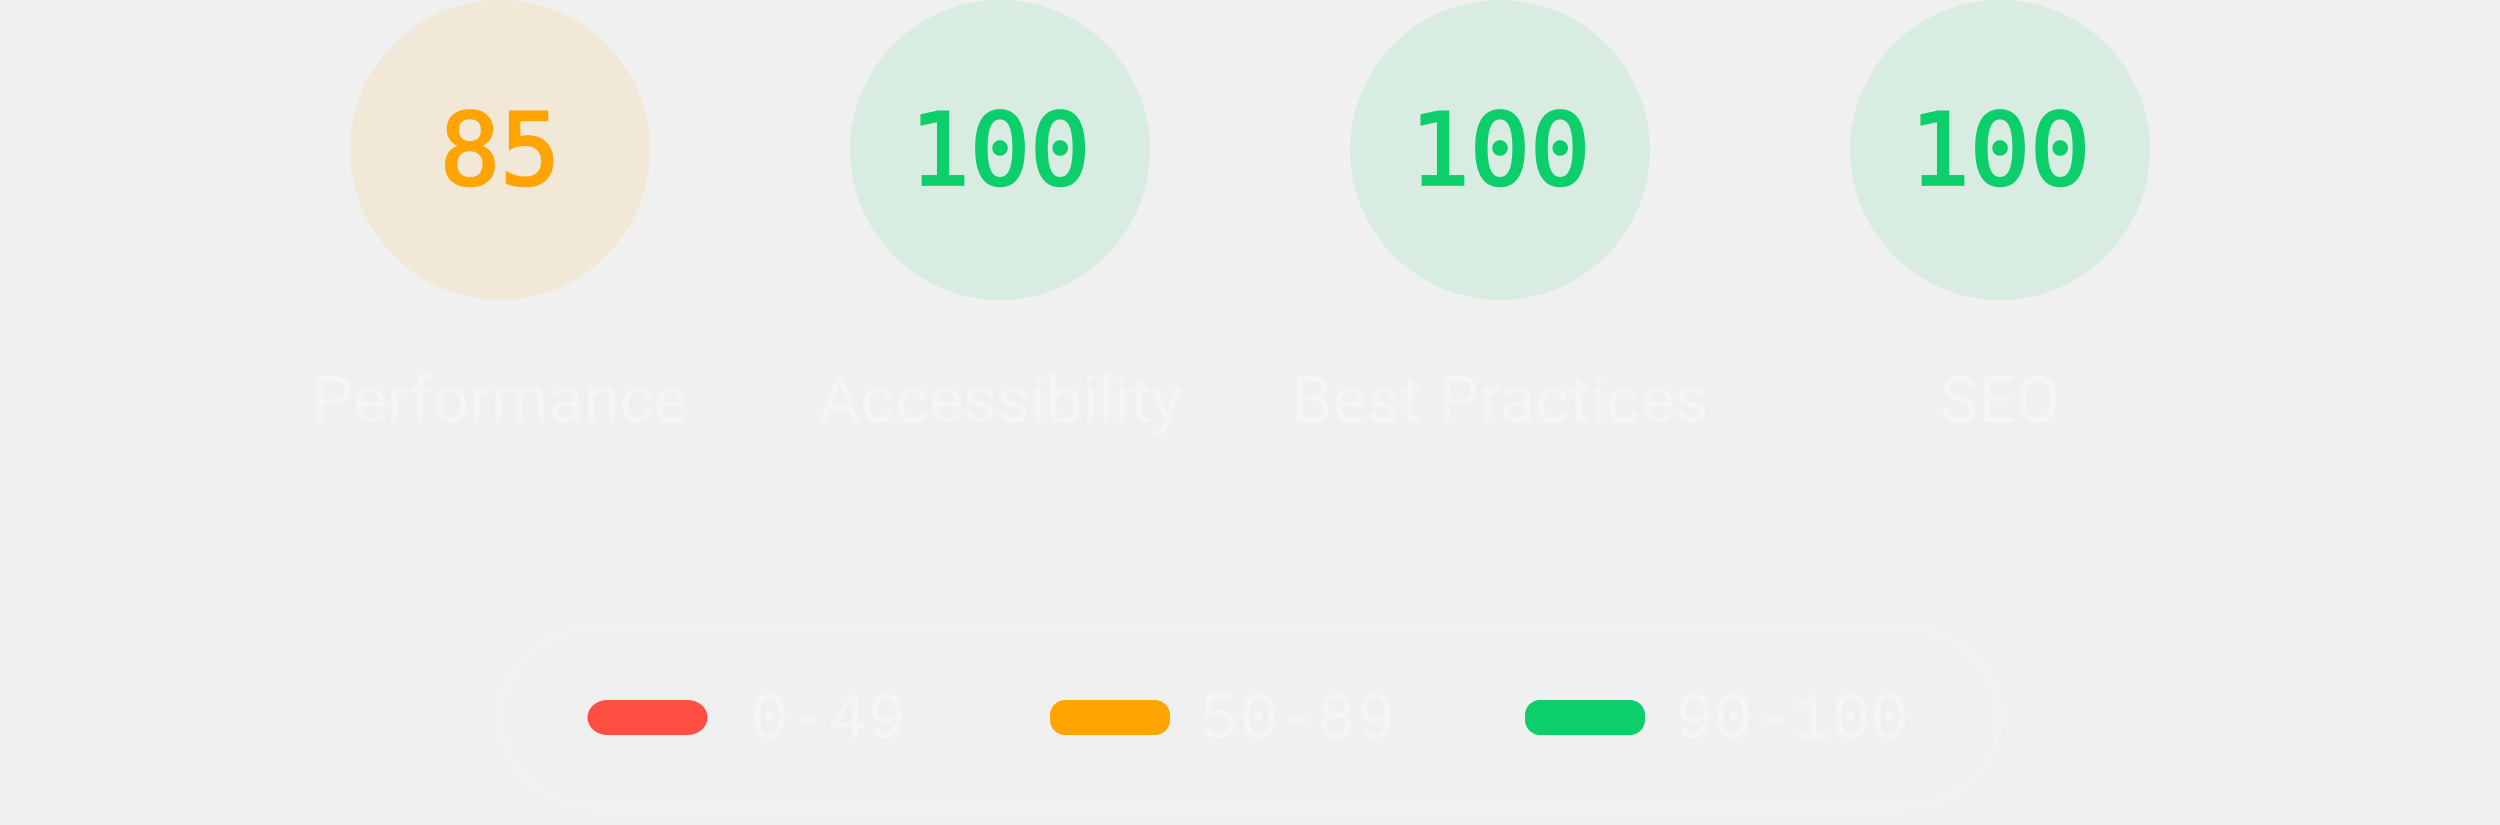
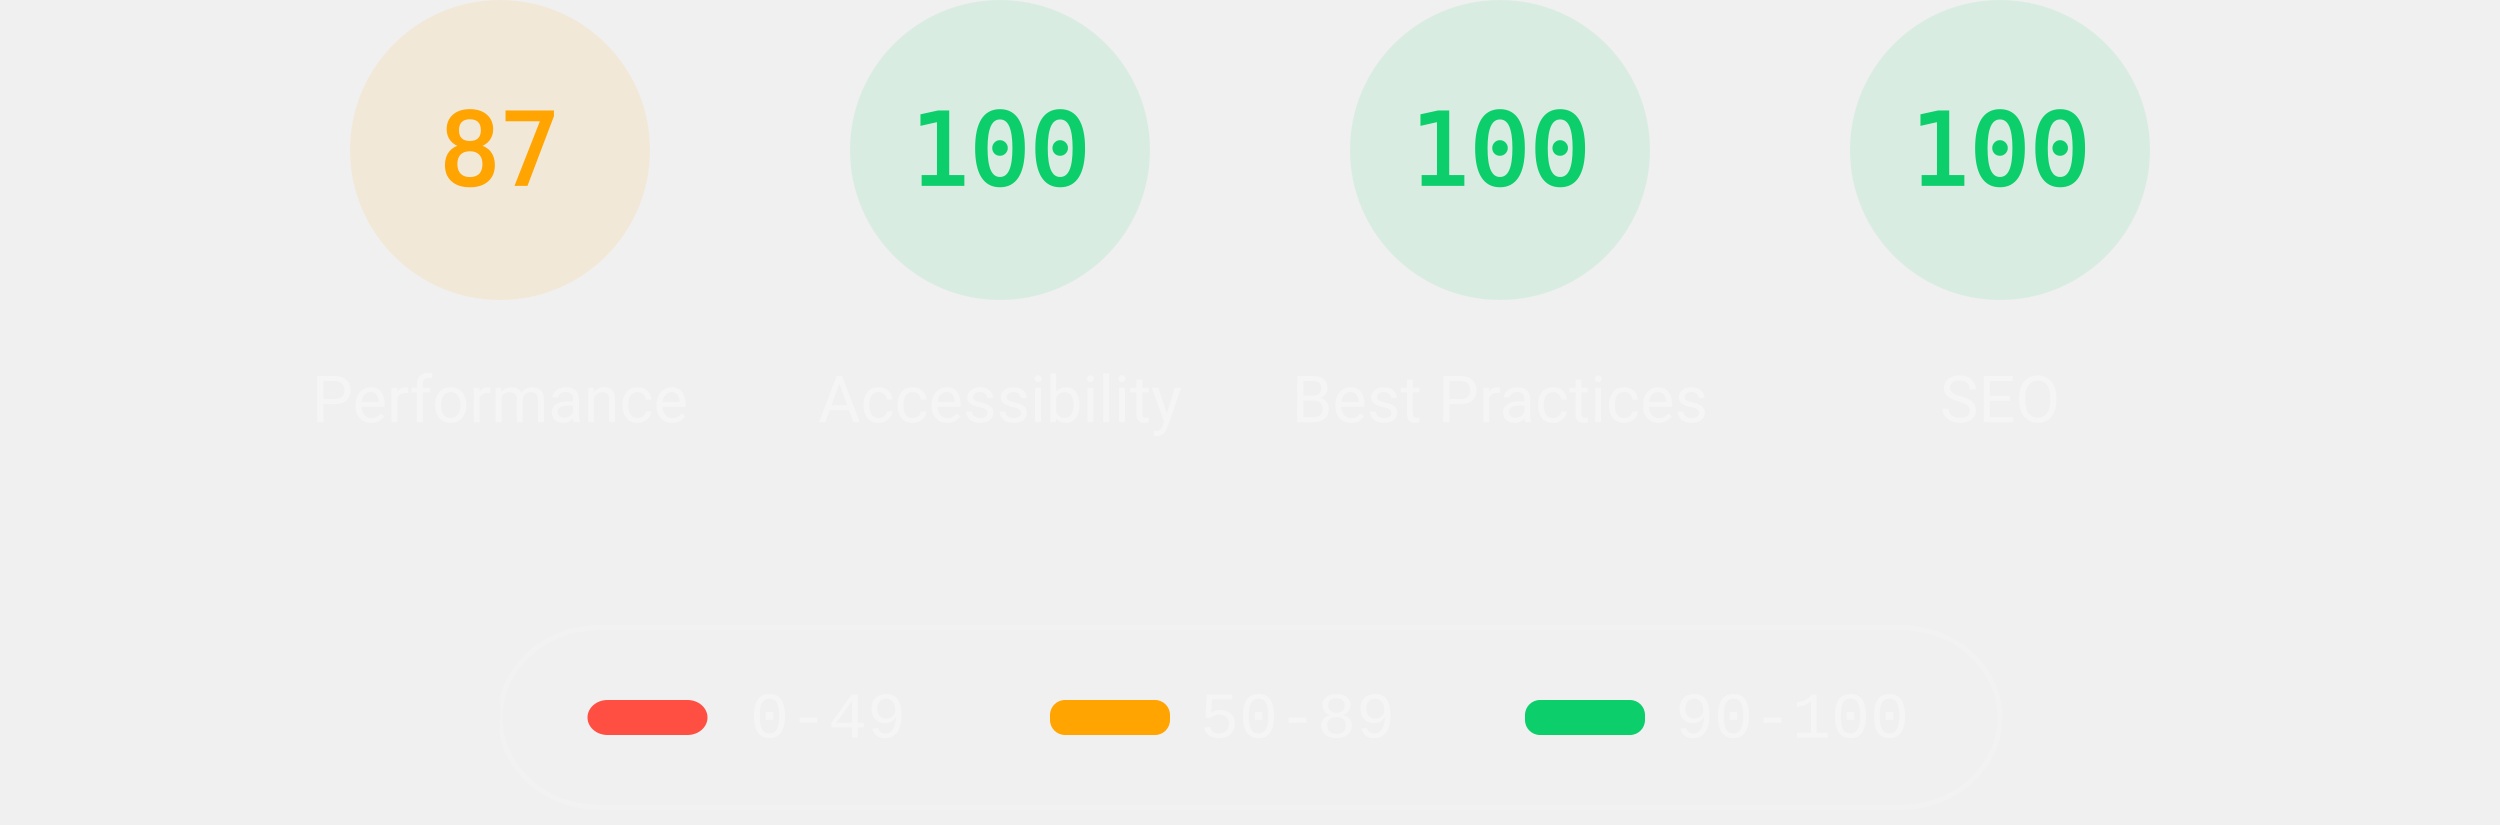
<svg xmlns="http://www.w3.org/2000/svg" class="theme--dark" fill="none" width="1000" height="330">
  <style>
			.gauge-base {
				opacity: 0.1
			}

			.gauge-arc {
				fill: none;
				animation-delay: 250ms;
				stroke-linecap: round;
				transform: rotate(-90deg);
				transform-origin: 100px 60px;
				animation: load-gauge 1s ease forwards
			}

			.guage-text {
				font-size: 40px;
				font-family: monospace;
				text-align: center
			}

			.guage-red {
				color: #ff4e42;
				fill: #ff4e42;
				stroke: #ff4e42
			}
			.guage-orange {
				color: #ffa400;
				fill: #ffa400;
				stroke: #ffa400
			}
			.guage-green {
				color: #0cce6b;
				fill: #0cce6b;
				stroke: #0cce6b
			}
			.theme--agnostic .guage-undefined {
				color: #5c5c5c;
				fill: #5c5c5c;
				stroke: #5c5c5c
			}
			.theme--light .guage-undefined {
				color: #1e1e1e;
				fill: #1e1e1e;
				stroke: #1e1e1e
			}
			.theme--dark .guage-undefined {
				color: #f5f5f5;
				fill: #f5f5f5;
				stroke: #f5f5f5
			}

			.guage-title {
				stroke: none;
				font-size: 26px;
				line-height: 26px;
				font-family: Roboto, Halvetica, Arial, sans-serif
			}
			.metric.guage-title {
				font-family: 'Courier New', Courier, monospace
			}
			.theme--agnostic .guage-title {
				color: #737373;
				fill: #737373
			}
			.theme--light .guage-title {
				color: #212121;
				fill: #212121
			}
			.theme--dark .guage-title {
				color: #f5f5f5;
				fill: #f5f5f5
			}

			@keyframes load-gauge {
				from {
					stroke-dasharray: 0 352.858
				}
			}
			.lh-gauge--pwa__disc {
				fill: #e0e0e0
			}
			.lh-gauge--pwa__logo {
				position: relative;
				fill: #b0b0b0
			}
			.lh-gauge--pwa__invisible {
				display: none
			}
			.lh-gauge--pwa__visible {
				display: inline
			}
			.guage-invisible {
				display: none
			}
			.lh-gauge--pwa__logo--primary-color {
				fill: #304ffe
			}
			.theme--agnostic .lh-gauge--pwa__logo--secondary-color {
				fill: #787878
			}
			.theme--light .lh-gauge--pwa__logo--secondary-color {
				fill: #3d3d3d
			}
			.theme--dark .lh-gauge--pwa__logo--secondary-color {
				fill: #d8b6b6
			}
			.theme--light #svg_2 {
				stroke: #00000022
			}
			.theme--agnostic #svg_2 {
				stroke: #616161
			}
			.theme--light #svg_2 {
				stroke: #00000022
			}
			.theme--dark #svg_2 {
				stroke: #f5f5f566
			}
		</style>
  <svg class="guage-div guage-perf guage-orange" viewBox="0 0 200 200" width="200" height="200" x="100" y="0">
    <circle class="gauge-base" r="56" cx="100" cy="60" stroke-width="8" />
-     <circle class="gauge-arc guage-arc-1" r="56" cx="100" cy="60" stroke-width="8" style="stroke-dasharray: 299.079, 351.858;" />
-     <text class="guage-text" x="100px" y="60px" alignment-baseline="central" dominant-baseline="central" text-anchor="middle">85</text>
+     <circle class="gauge-arc guage-arc-1" r="56" cx="100" cy="60" stroke-width="8" style="stroke-dasharray: 306.116, 351.858;" />
+     <text class="guage-text" x="100px" y="60px" alignment-baseline="central" dominant-baseline="central" text-anchor="middle">87</text>
    <text class="guage-title" x="100px" y="160px" alignment-baseline="central" dominant-baseline="central" text-anchor="middle">Performance</text>
  </svg>
  <svg class="guage-div guage-acc guage-green" viewBox="0 0 200 200" width="200" height="200" x="300" y="0">
    <circle class="gauge-base" r="56" cx="100" cy="60" stroke-width="8" />
    <circle class="gauge-arc guage-arc-2" r="56" cx="100" cy="60" stroke-width="8" style="stroke-dasharray: 351.858, 351.858;" />
    <text class="guage-text" x="100px" y="60px" alignment-baseline="central" dominant-baseline="central" text-anchor="middle">100</text>
    <text class="guage-title" x="100px" y="160px" alignment-baseline="central" dominant-baseline="central" text-anchor="middle">Accessibility</text>
  </svg>
  <svg class="guage-div guage-best guage-green" viewBox="0 0 200 200" width="200" height="200" x="500" y="0">
    <circle class="gauge-base" r="56" cx="100" cy="60" stroke-width="8" />
    <circle class="gauge-arc guage-arc-3" r="56" cx="100" cy="60" stroke-width="8" style="stroke-dasharray: 351.858, 351.858;" />
    <text class="guage-text" x="100px" y="60px" alignment-baseline="central" dominant-baseline="central" text-anchor="middle">100</text>
    <text class="guage-title" x="100px" y="160px" alignment-baseline="central" dominant-baseline="central" text-anchor="middle">Best Practices</text>
  </svg>
  <svg class="guage-div guage-seo guage-green" viewBox="0 0 200 200" width="200" height="200" x="700" y="0">
    <circle class="gauge-base" r="56" cx="100" cy="60" stroke-width="8" />
    <circle class="gauge-arc guage-arc-4" r="56" cx="100" cy="60" stroke-width="8" style="stroke-dasharray: 351.858, 351.858;" />
    <text class="guage-text" x="100px" y="60px" alignment-baseline="central" dominant-baseline="central" text-anchor="middle">100</text>
    <text class="guage-title" x="100px" y="160px" alignment-baseline="central" dominant-baseline="central" text-anchor="middle">SEO</text>
  </svg>
  <svg class="guage-div guage-pwa guage-invisible" viewBox="0 0 200 200" width="200" height="200" x="900" y="0">
    <svg viewBox="0 0 60 60" width="112" height="112" x="44" y="4">
      <defs>
        <linearGradient id="lh-gauge--pwa__check-circle__gradient-0" x1="50%" y1="0%" x2="50%" y2="100%">
          <stop stop-color="#00C852" offset="0%" />
          <stop stop-color="#009688" offset="100%" />
        </linearGradient>
        <linearGradient id="lh-gauge--pwa__installable__shadow-gradient-0" x1="76.056%" x2="24.111%" y1="82.995%" y2="24.735%">
          <stop stop-color="#A5D6A7" offset="0%" />
          <stop stop-color="#80CBC4" offset="100%" />
        </linearGradient>
        <linearGradient id="lh-gauge--pwa__fast-reliable__shadow-gradient-0" x1="76.056%" y1="82.995%" x2="25.678%" y2="26.493%">
          <stop stop-color="#64B5F6" offset="0%" />
          <stop stop-color="#2979FF" offset="100%" />
        </linearGradient>
        <g id="lh-gauge--pwa__fast-reliable-badge-0">
          <circle fill="#FFFFFF" cx="10" cy="10" r="10" />
          <path fill="#304FFE" d="M10 3.58l5.25 2.34v3.5c0 3.23-2.24 6.26-5.25 7-3.01-.74-5.25-3.77-5.25-7v-3.5L10 3.58zm-.47 10.74l2.76-4.83.03-.07c.04-.08 0-.24-.22-.24h-1.64l.47-3.26h-.47l-2.7 4.77c-.02.01.05-.1-.04.05-.09.16-.1.31.18.31h1.63l-.47 3.27h.47z" />
        </g>
        <g id="lh-gauge--pwa__installable-badge-0">
          <circle fill="#FFFFFF" cx="10" cy="10" r="10" />
          <path fill="#009688" d="M10 4.167A5.835 5.835 0 0 0 4.167 10 5.835 5.835 0 0 0 10 15.833 5.835 5.835 0 0 0 15.833 10 5.835 5.835 0 0 0 10 4.167zm2.917 6.416h-2.334v2.334H9.417v-2.334H7.083V9.417h2.334V7.083h1.166v2.334h2.334v1.166z" />
        </g>
      </defs>
      <g stroke="none" fill-rule="nonzero">
        <circle class="lh-gauge--pwa__disc" cx="30" cy="30" r="30" />
        <g class="lh-gauge--pwa__logo">
          <path d="M35.66 19.39l.7-1.75h2L37.4 15 38.6 12l3.4 9h-2.51l-.58-1.61z" />
          <path d="M33.52 21l3.65-9h-2.42l-2.5 5.82L30.5 12h-1.86l-1.9 5.82-1.35-2.65-1.21 3.72L25.4 21h2.38l1.72-5.2 1.64 5.2z" />
          <path fill-rule="nonzero" d="M20.3 17.91h1.48c.45 0 .85-.05 1.2-.15l.39-1.18 1.07-3.3a2.64 2.64 0 0 0-.28-.37c-.55-.6-1.36-.91-2.42-.91H18v9h2.3V17.9zm1.96-3.84c.22.22.33.5.33.87 0 .36-.1.65-.29.87-.2.23-.59.35-1.15.35h-.86v-2.41h.87c.52 0 .89.1 1.1.32z" />
        </g>
        <rect class="lh-gauge--pwa__component lh-gauge--pwa__na-line lh-gauge--pwa__invisible" fill="#FFFFFF" x="20" y="32" width="20" height="4" rx="2" />
        <g class="lh-gauge--pwa__component lh-gauge--pwa__fast-reliable-badge lh-gauge--pwa__invisible" transform="translate(20, 29)">
          <path fill="url(#lh-gauge--pwa__fast-reliable__shadow-gradient-0)" d="M33.63 19.49A30 30 0 0 1 16.2 30.36L3 17.14 17.14 3l16.49 16.49z" />
          <use href="#lh-gauge--pwa__fast-reliable-badge-0" />
        </g>
        <g class="lh-gauge--pwa__component lh-gauge--pwa__installable-badge lh-gauge--pwa__invisible" transform="translate(20, 29)">
          <path fill="url(#lh-gauge--pwa__installable__shadow-gradient-0)" d="M33.629 19.487c-4.272 5.453-10.391 9.39-17.415 10.869L3 17.142 17.142 3 33.63 19.487z" />
          <use href="#lh-gauge--pwa__installable-badge-0" />
        </g>
        <g class="lh-gauge--pwa__component lh-gauge--pwa__fast-reliable-installable-badges lh-gauge--pwa__invisible">
          <g transform="translate(8, 29)">
            <path fill="url(#lh-gauge--pwa__fast-reliable__shadow-gradient-0)" d="M16.321 30.463L3 17.143 17.142 3l22.365 22.365A29.864 29.864 0 0 1 22 31c-1.942 0-3.84-.184-5.679-.537z" />
            <use href="#lh-gauge--pwa__fast-reliable-badge-0" />
          </g>
          <g transform="translate(32, 29)">
            <path fill="url(#lh-gauge--pwa__installable__shadow-gradient-0)" d="M25.982 11.84a30.107 30.107 0 0 1-13.08 15.203L3 17.143 17.142 3l8.84 8.84z" />
            <use href="#lh-gauge--pwa__installable-badge-0" />
          </g>
        </g>
        <g class="lh-gauge--pwa__component lh-gauge--pwa__check-circle lh-gauge--pwa__invisible" transform="translate(18, 28)">
          <circle fill="#FFFFFF" cx="12" cy="12" r="12" />
          <path fill="url(#lh-gauge--pwa__check-circle__gradient-0)" d="M12 2a10 10 0 1 0 0 20 10 10 0 0 0 0-20zm-2 15l-5-5 1.41-1.41L10 14.17l7.59-7.59L19 8l-9 9z" />
        </g>
      </g>
    </svg>
    <text class="guage-title" y="160px" alignment-baseline="central" dominant-baseline="central" text-anchor="middle">
      <tspan x="100px" dy="-6px">Progressive</tspan>
      <tspan x="100px" dy="30px">Web App</tspan>
    </text>
  </svg>
  <svg width="604" height="76" x="200" y="250">
    <g>
      <rect fill="none" id="canvas_background" height="80" width="604" y="-1" x="-1" />
      <g display="none" overflow="visible" y="0" x="0" height="100%" width="100%" id="canvasGrid">
        <rect fill="url(#gridpattern)" stroke-width="0" y="0" x="0" height="100%" width="100%" />
      </g>
    </g>
    <g>
      <rect fill-opacity="0" stroke-width="2" rx="40" id="svg_2" height="72" width="600" y="1" x="0" fill="#000000" />
      <rect stroke="#000" rx="8" id="svg_3" height="14" width="48" y="30" x="35" stroke-opacity="null" stroke-width="0" fill="#ff4e42" />
      <rect stroke="#000" rx="6" id="svg_4" height="14" width="48" y="30" x="220" stroke-opacity="null" stroke-width="0" fill="#ffa400" />
      <rect stroke="#000" rx="6" id="svg_5" height="14" width="48" y="30" x="410" stroke-opacity="null" stroke-width="0" fill="#0cce6b" />
      <text class="metric guage-title" xml:space="preserve" text-anchor="start" font-size="26" id="svg_6" y="45" x="100" stroke-opacity="null" stroke-width="0" stroke="#000">0-49</text>
      <text class="metric guage-title" xml:space="preserve" text-anchor="start" font-size="26" id="svg_7" y="45" x="280" stroke-opacity="null" stroke-width="0" stroke="#000">50-89</text>
      <text class="metric guage-title" xml:space="preserve" text-anchor="start" font-size="26" id="svg_8" y="45" x="470" stroke-opacity="null" stroke-width="0" stroke="#000">90-100</text>
    </g>
  </svg>
</svg>
